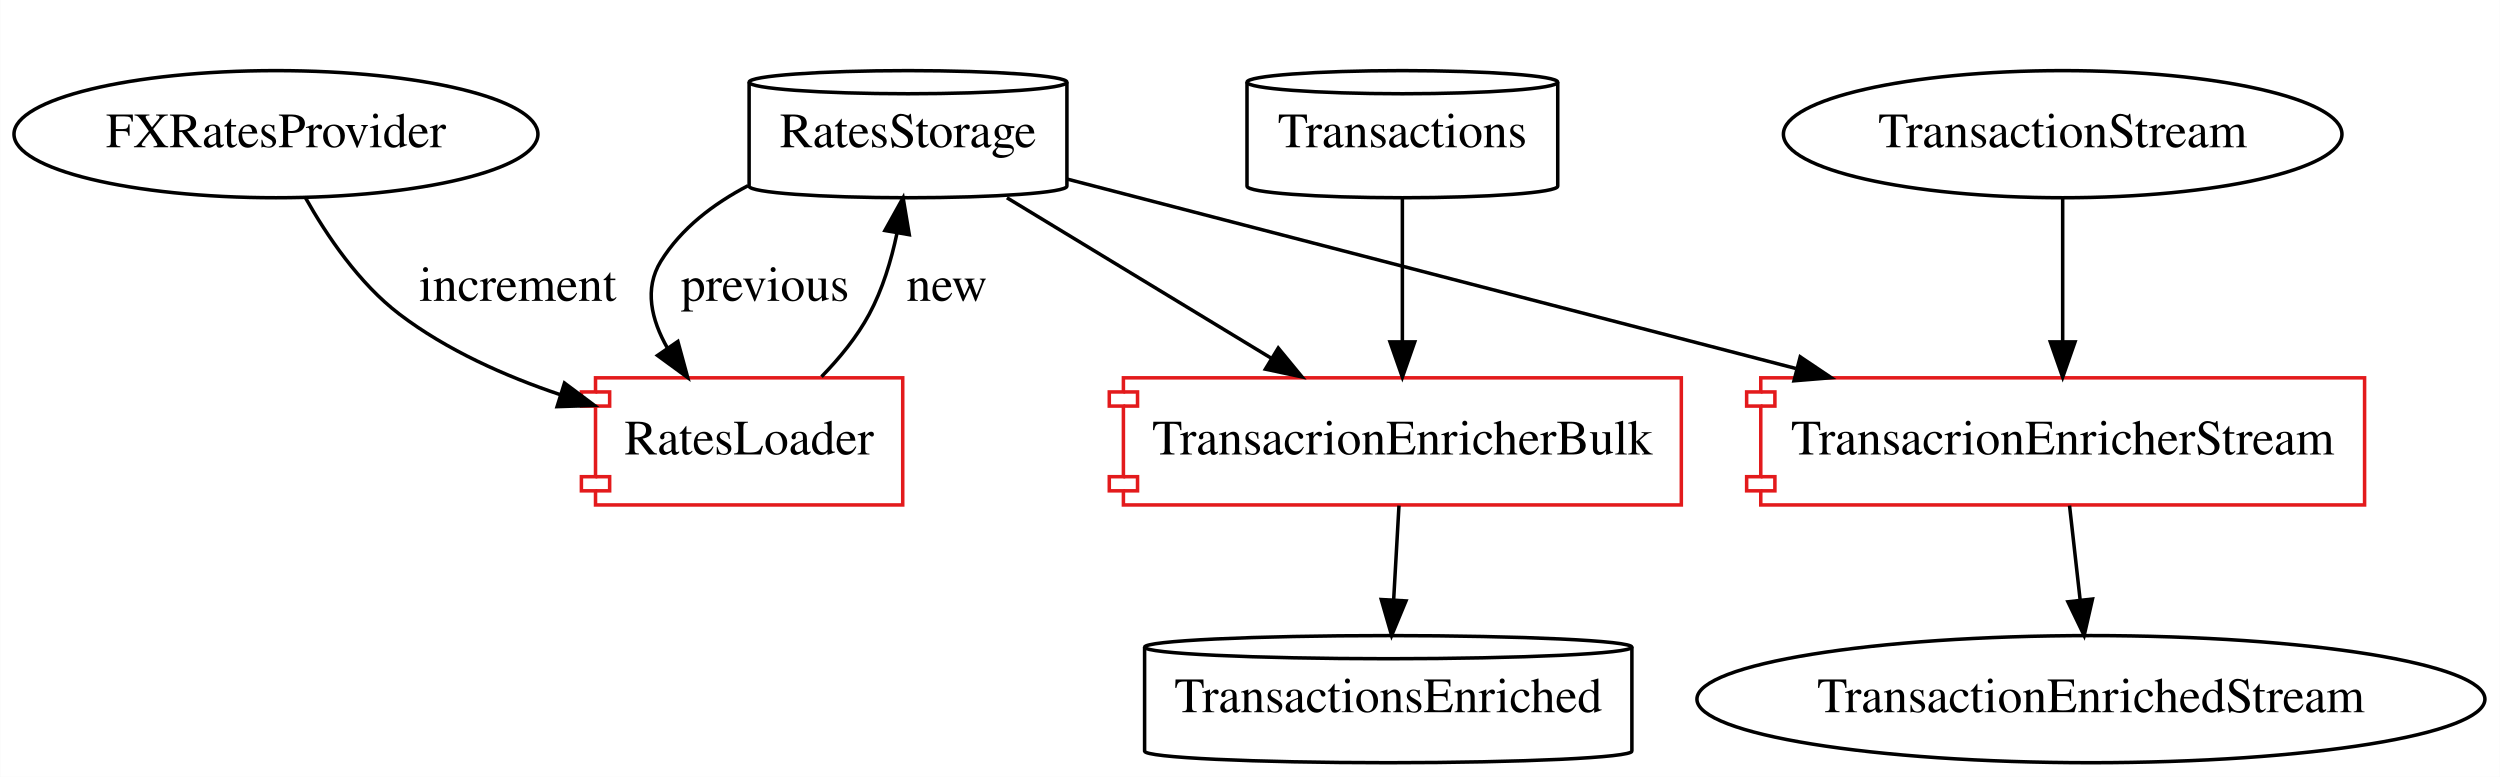
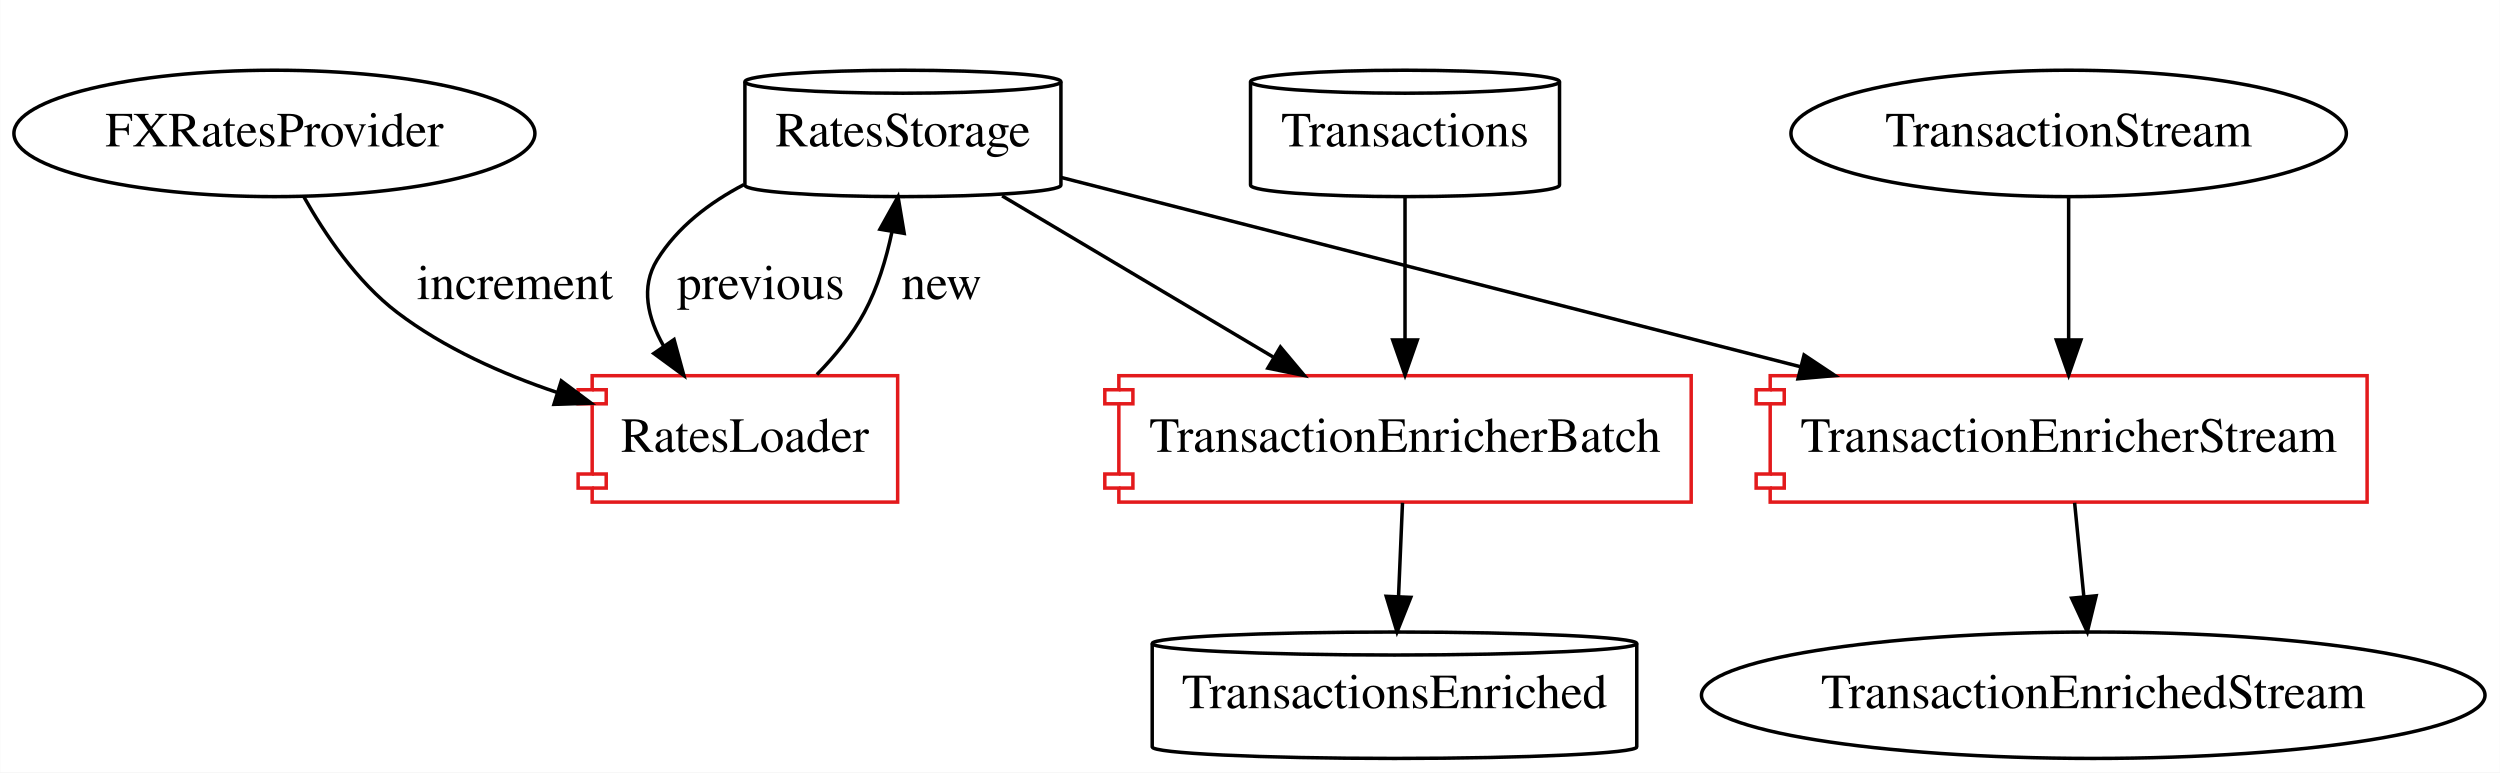
- <svg xmlns="http://www.w3.org/2000/svg" width="708pt" height="220pt" viewBox="0.00 0.00 707.88 220.00">
+ <svg xmlns="http://www.w3.org/2000/svg" width="712pt" height="220pt" viewBox="0.00 0.00 711.88 220.00">
  <g id="graph0" class="graph" transform="scale(1 1) rotate(0) translate(4 216)">
-     <polygon fill="white" stroke="transparent" points="-4,4 -4,-216 703.88,-216 703.88,4 -4,4" />
+     <polygon fill="white" stroke="transparent" points="-4,4 -4,-216 707.88,-216 707.88,4 -4,4" />
    <g id="clust1" class="cluster">
</g>
    <g id="node1" class="node">
      <path fill="none" stroke="black" d="M298.09,-192.73C298.09,-194.53 277.92,-196 253.09,-196 228.26,-196 208.09,-194.53 208.09,-192.73 208.09,-192.73 208.09,-163.27 208.09,-163.27 208.09,-161.47 228.26,-160 253.09,-160 277.92,-160 298.09,-161.47 298.09,-163.27 298.09,-163.27 298.09,-192.73 298.09,-192.73" />
      <path fill="none" stroke="black" d="M298.09,-192.73C298.09,-190.92 277.92,-189.45 253.09,-189.45 228.26,-189.45 208.09,-190.92 208.09,-192.73" />
      <text text-anchor="middle" x="253.09" y="-174.3" font-family="Times,serif" font-size="14.00">RatesStorage</text>
    </g>
    <g id="node2" class="node">
      <polygon fill="none" stroke="#e31a1c" points="251.59,-109 164.59,-109 164.59,-105 160.59,-105 160.59,-101 164.59,-101 164.59,-81 160.59,-81 160.59,-77 164.59,-77 164.59,-73 251.59,-73 251.59,-109" />
      <polyline fill="none" stroke="#e31a1c" points="164.59,-105 168.59,-105 168.59,-101 164.59,-101 " />
      <polyline fill="none" stroke="#e31a1c" points="164.59,-81 168.59,-81 168.59,-77 164.59,-77 " />
      <text text-anchor="middle" x="208.09" y="-87.3" font-family="Times,serif" font-size="14.00">RatesLoader</text>
    </g>
    <g id="edge1" class="edge">
      <path fill="none" stroke="black" d="M207.79,-163.42C198.01,-158.3 188.88,-151.36 183.09,-142 178.3,-134.24 180.39,-125.44 184.97,-117.4" />
      <polygon fill="black" stroke="black" points="187.91,-119.3 190.7,-109.07 182.15,-115.33 187.91,-119.3" />
      <text text-anchor="middle" x="212.59" y="-130.8" font-family="Times,serif" font-size="14.00">previous   </text>
    </g>
    <g id="node6" class="node">
-       <polygon fill="none" stroke="#e31a1c" points="472.09,-109 314.09,-109 314.09,-105 310.09,-105 310.09,-101 314.09,-101 314.09,-81 310.09,-81 310.09,-77 314.09,-77 314.09,-73 472.09,-73 472.09,-109" />
-       <polyline fill="none" stroke="#e31a1c" points="314.09,-105 318.09,-105 318.09,-101 314.09,-101 " />
-       <polyline fill="none" stroke="#e31a1c" points="314.09,-81 318.09,-81 318.09,-77 314.09,-77 " />
-       <text text-anchor="middle" x="393.09" y="-87.3" font-family="Times,serif" font-size="14.00">TransacrionEnricherBulk</text>
+       <polygon fill="none" stroke="#e31a1c" points="477.59,-109 314.59,-109 314.59,-105 310.59,-105 310.59,-101 314.59,-101 314.59,-81 310.59,-81 310.59,-77 314.59,-77 314.59,-73 477.59,-73 477.59,-109" />
+       <polyline fill="none" stroke="#e31a1c" points="314.59,-105 318.59,-105 318.59,-101 314.59,-101 " />
+       <polyline fill="none" stroke="#e31a1c" points="314.59,-81 318.59,-81 318.59,-77 314.59,-77 " />
+       <text text-anchor="middle" x="396.09" y="-87.3" font-family="Times,serif" font-size="14.00">TransactionEnricherBatch</text>
    </g>
    <g id="edge5" class="edge">
-       <path fill="none" stroke="black" d="M281.09,-160C302.6,-146.94 332.51,-128.79 356.01,-114.52" />
-       <polygon fill="black" stroke="black" points="357.94,-117.44 364.67,-109.26 354.3,-111.46 357.94,-117.44" />
+       <path fill="none" stroke="black" d="M281.35,-160.21C303.43,-147.08 334.34,-128.71 358.51,-114.34" />
+       <polygon fill="black" stroke="black" points="360.6,-117.17 367.41,-109.05 357.03,-111.15 360.6,-117.17" />
    </g>
    <g id="node7" class="node">
-       <polygon fill="none" stroke="#e31a1c" points="665.59,-109 494.59,-109 494.59,-105 490.59,-105 490.59,-101 494.59,-101 494.59,-81 490.59,-81 490.59,-77 494.59,-77 494.59,-73 665.59,-73 665.59,-109" />
-       <polyline fill="none" stroke="#e31a1c" points="494.59,-105 498.59,-105 498.59,-101 494.59,-101 " />
-       <polyline fill="none" stroke="#e31a1c" points="494.59,-81 498.59,-81 498.59,-77 494.59,-77 " />
-       <text text-anchor="middle" x="580.09" y="-87.3" font-family="Times,serif" font-size="14.00">TransacrionEnricherStream</text>
+       <polygon fill="none" stroke="#e31a1c" points="670.09,-109 500.09,-109 500.09,-105 496.09,-105 496.09,-101 500.09,-101 500.09,-81 496.09,-81 496.09,-77 500.09,-77 500.09,-73 670.09,-73 670.09,-109" />
+       <polyline fill="none" stroke="#e31a1c" points="500.09,-105 504.09,-105 504.09,-101 500.09,-101 " />
+       <polyline fill="none" stroke="#e31a1c" points="500.09,-81 504.09,-81 504.09,-77 500.09,-77 " />
+       <text text-anchor="middle" x="585.09" y="-87.3" font-family="Times,serif" font-size="14.00">TransactionEnricherStream</text>
    </g>
    <g id="edge8" class="edge">
-       <path fill="none" stroke="black" d="M298.22,-165.27C351.44,-151.44 440.72,-128.23 504.54,-111.64" />
-       <polygon fill="black" stroke="black" points="505.76,-114.94 514.56,-109.03 504,-108.16 505.76,-114.94" />
+       <path fill="none" stroke="black" d="M298.21,-165.45C352.26,-151.61 443.65,-128.21 508.75,-111.54" />
+       <polygon fill="black" stroke="black" points="509.74,-114.9 518.56,-109.03 508.01,-108.12 509.74,-114.9" />
    </g>
    <g id="edge3" class="edge">
      <path fill="none" stroke="black" d="M228.59,-109.32C233.67,-114.53 238.64,-120.58 242.09,-127 245.86,-134 248.33,-142.2 249.96,-149.92" />
      <polygon fill="black" stroke="black" points="246.55,-150.72 251.7,-159.98 253.45,-149.53 246.55,-150.72" />
      <text text-anchor="middle" x="264.09" y="-130.8" font-family="Times,serif" font-size="14.00">new   </text>
    </g>
    <g id="node3" class="node">
-       <path fill="none" stroke="black" d="M437.09,-192.73C437.09,-194.53 417.37,-196 393.09,-196 368.81,-196 349.09,-194.53 349.09,-192.73 349.09,-192.73 349.09,-163.27 349.09,-163.27 349.09,-161.47 368.81,-160 393.09,-160 417.37,-160 437.09,-161.47 437.09,-163.27 437.09,-163.27 437.09,-192.73 437.09,-192.73" />
-       <path fill="none" stroke="black" d="M437.09,-192.73C437.09,-190.92 417.37,-189.45 393.09,-189.45 368.81,-189.45 349.09,-190.92 349.09,-192.73" />
-       <text text-anchor="middle" x="393.09" y="-174.3" font-family="Times,serif" font-size="14.00">Transactions</text>
+       <path fill="none" stroke="black" d="M440.09,-192.73C440.09,-194.53 420.37,-196 396.09,-196 371.81,-196 352.09,-194.53 352.09,-192.73 352.09,-192.73 352.09,-163.27 352.09,-163.27 352.09,-161.47 371.81,-160 396.09,-160 420.37,-160 440.09,-161.47 440.09,-163.27 440.09,-163.27 440.09,-192.73 440.09,-192.73" />
+       <path fill="none" stroke="black" d="M440.09,-192.73C440.09,-190.92 420.37,-189.45 396.09,-189.45 371.81,-189.45 352.09,-190.92 352.09,-192.73" />
+       <text text-anchor="middle" x="396.09" y="-174.3" font-family="Times,serif" font-size="14.00">Transactions</text>
    </g>
    <g id="edge4" class="edge">
-       <path fill="none" stroke="black" d="M393.09,-159.8C393.09,-148.16 393.09,-132.55 393.09,-119.24" />
-       <polygon fill="black" stroke="black" points="396.59,-119.18 393.09,-109.18 389.59,-119.18 396.59,-119.18" />
+       <path fill="none" stroke="black" d="M396.09,-159.8C396.09,-148.16 396.09,-132.55 396.09,-119.24" />
+       <polygon fill="black" stroke="black" points="399.59,-119.18 396.09,-109.18 392.59,-119.18 399.59,-119.18" />
    </g>
    <g id="node4" class="node">
-       <path fill="none" stroke="black" d="M458.09,-32.73C458.09,-34.53 427.17,-36 389.09,-36 351.02,-36 320.09,-34.53 320.09,-32.73 320.09,-32.73 320.09,-3.27 320.09,-3.27 320.09,-1.47 351.02,0 389.09,0 427.17,0 458.09,-1.47 458.09,-3.27 458.09,-3.27 458.09,-32.73 458.09,-32.73" />
-       <path fill="none" stroke="black" d="M458.09,-32.73C458.09,-30.92 427.17,-29.45 389.09,-29.45 351.02,-29.45 320.09,-30.92 320.09,-32.73" />
-       <text text-anchor="middle" x="389.09" y="-14.3" font-family="Times,serif" font-size="14.00">TransactionsEnriched</text>
+       <path fill="none" stroke="black" d="M462.09,-32.73C462.09,-34.53 431.17,-36 393.09,-36 355.02,-36 324.09,-34.53 324.09,-32.73 324.09,-32.73 324.09,-3.27 324.09,-3.27 324.09,-1.47 355.02,0 393.09,0 431.17,0 462.09,-1.47 462.09,-3.27 462.09,-3.27 462.09,-32.73 462.09,-32.73" />
+       <path fill="none" stroke="black" d="M462.09,-32.73C462.09,-30.92 431.17,-29.45 393.09,-29.45 355.02,-29.45 324.09,-30.92 324.09,-32.73" />
+       <text text-anchor="middle" x="393.09" y="-14.3" font-family="Times,serif" font-size="14.00">TransactionsEnriched</text>
    </g>
    <g id="node5" class="node">
-       <ellipse fill="none" stroke="black" cx="588.09" cy="-18" rx="111.58" ry="18" />
-       <text text-anchor="middle" x="588.09" y="-14.3" font-family="Times,serif" font-size="14.00">TransactionEnrichedStream</text>
+       <ellipse fill="none" stroke="black" cx="592.09" cy="-18" rx="111.58" ry="18" />
+       <text text-anchor="middle" x="592.09" y="-14.3" font-family="Times,serif" font-size="14.00">TransactionEnrichedStream</text>
    </g>
    <g id="edge6" class="edge">
-       <path fill="none" stroke="black" d="M392.13,-72.81C391.67,-64.79 391.12,-55.05 390.62,-46.07" />
-       <polygon fill="black" stroke="black" points="394.11,-45.82 390.05,-36.03 387.12,-46.21 394.11,-45.82" />
+       <path fill="none" stroke="black" d="M395.37,-72.81C395.03,-64.79 394.62,-55.05 394.24,-46.07" />
+       <polygon fill="black" stroke="black" points="397.73,-45.87 393.81,-36.03 390.74,-46.17 397.73,-45.87" />
    </g>
    <g id="edge9" class="edge">
-       <path fill="none" stroke="black" d="M582.03,-72.81C582.93,-64.79 584.03,-55.05 585.04,-46.07" />
-       <polygon fill="black" stroke="black" points="588.53,-46.36 586.17,-36.03 581.58,-45.57 588.53,-46.36" />
+       <path fill="none" stroke="black" d="M586.79,-72.81C587.58,-64.79 588.54,-55.05 589.42,-46.07" />
+       <polygon fill="black" stroke="black" points="592.92,-46.32 590.41,-36.03 585.95,-45.64 592.92,-46.32" />
    </g>
    <g id="node8" class="node">
      <ellipse fill="none" stroke="black" cx="74.09" cy="-178" rx="74.19" ry="18" />
      <text text-anchor="middle" x="74.09" y="-174.3" font-family="Times,serif" font-size="14.00">FXRatesProvider</text>
    </g>
    <g id="edge2" class="edge">
      <path fill="none" stroke="black" d="M82.39,-160.09C88.46,-149.29 97.62,-135.72 109.09,-127 122.43,-116.86 138.96,-109.49 154.66,-104.21" />
      <polygon fill="black" stroke="black" points="155.8,-107.52 164.29,-101.18 153.71,-100.84 155.8,-107.52" />
      <text text-anchor="middle" x="142.59" y="-130.8" font-family="Times,serif" font-size="14.00">increment   </text>
    </g>
    <g id="node9" class="node">
-       <ellipse fill="none" stroke="black" cx="580.09" cy="-178" rx="79.09" ry="18" />
-       <text text-anchor="middle" x="580.09" y="-174.3" font-family="Times,serif" font-size="14.00">TransactionStream</text>
+       <ellipse fill="none" stroke="black" cx="585.09" cy="-178" rx="79.09" ry="18" />
+       <text text-anchor="middle" x="585.09" y="-174.3" font-family="Times,serif" font-size="14.00">TransactionStream</text>
    </g>
    <g id="edge7" class="edge">
-       <path fill="none" stroke="black" d="M580.09,-159.8C580.09,-148.16 580.09,-132.55 580.09,-119.24" />
-       <polygon fill="black" stroke="black" points="583.59,-119.18 580.09,-109.18 576.59,-119.18 583.59,-119.18" />
+       <path fill="none" stroke="black" d="M585.09,-159.8C585.09,-148.16 585.09,-132.55 585.09,-119.24" />
+       <polygon fill="black" stroke="black" points="588.59,-119.18 585.09,-109.18 581.59,-119.18 588.59,-119.18" />
    </g>
  </g>
</svg>
